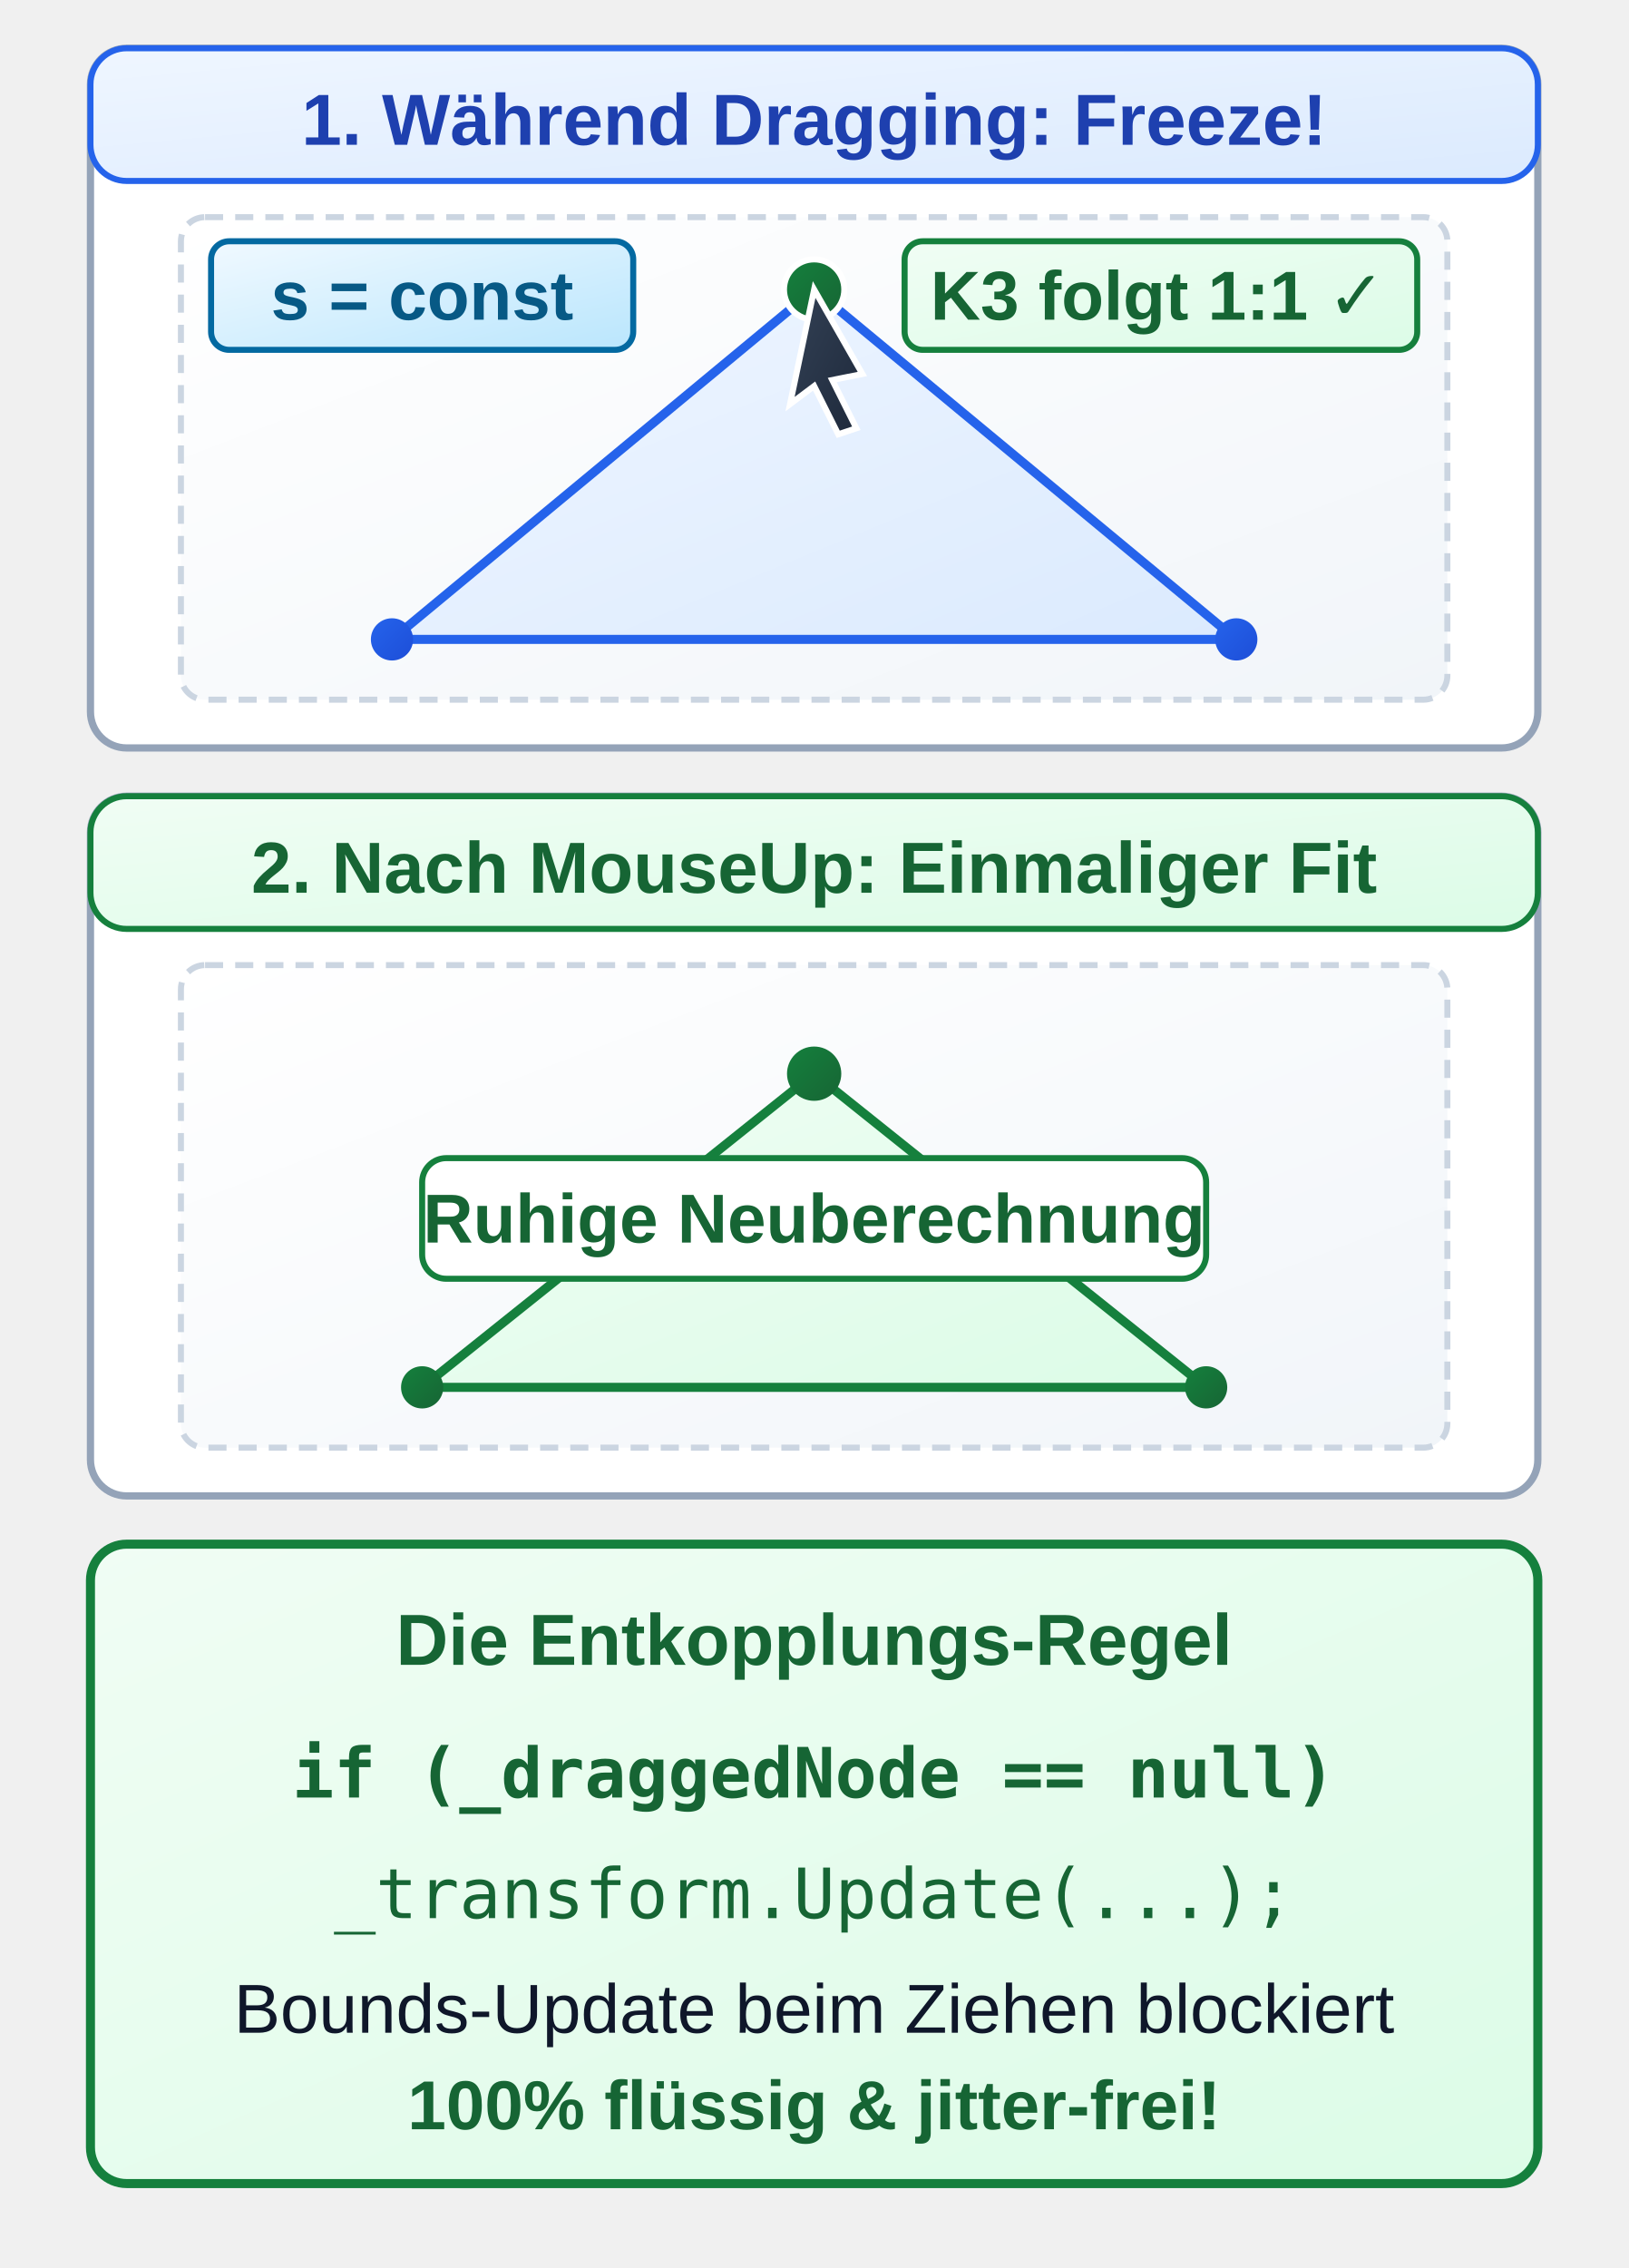
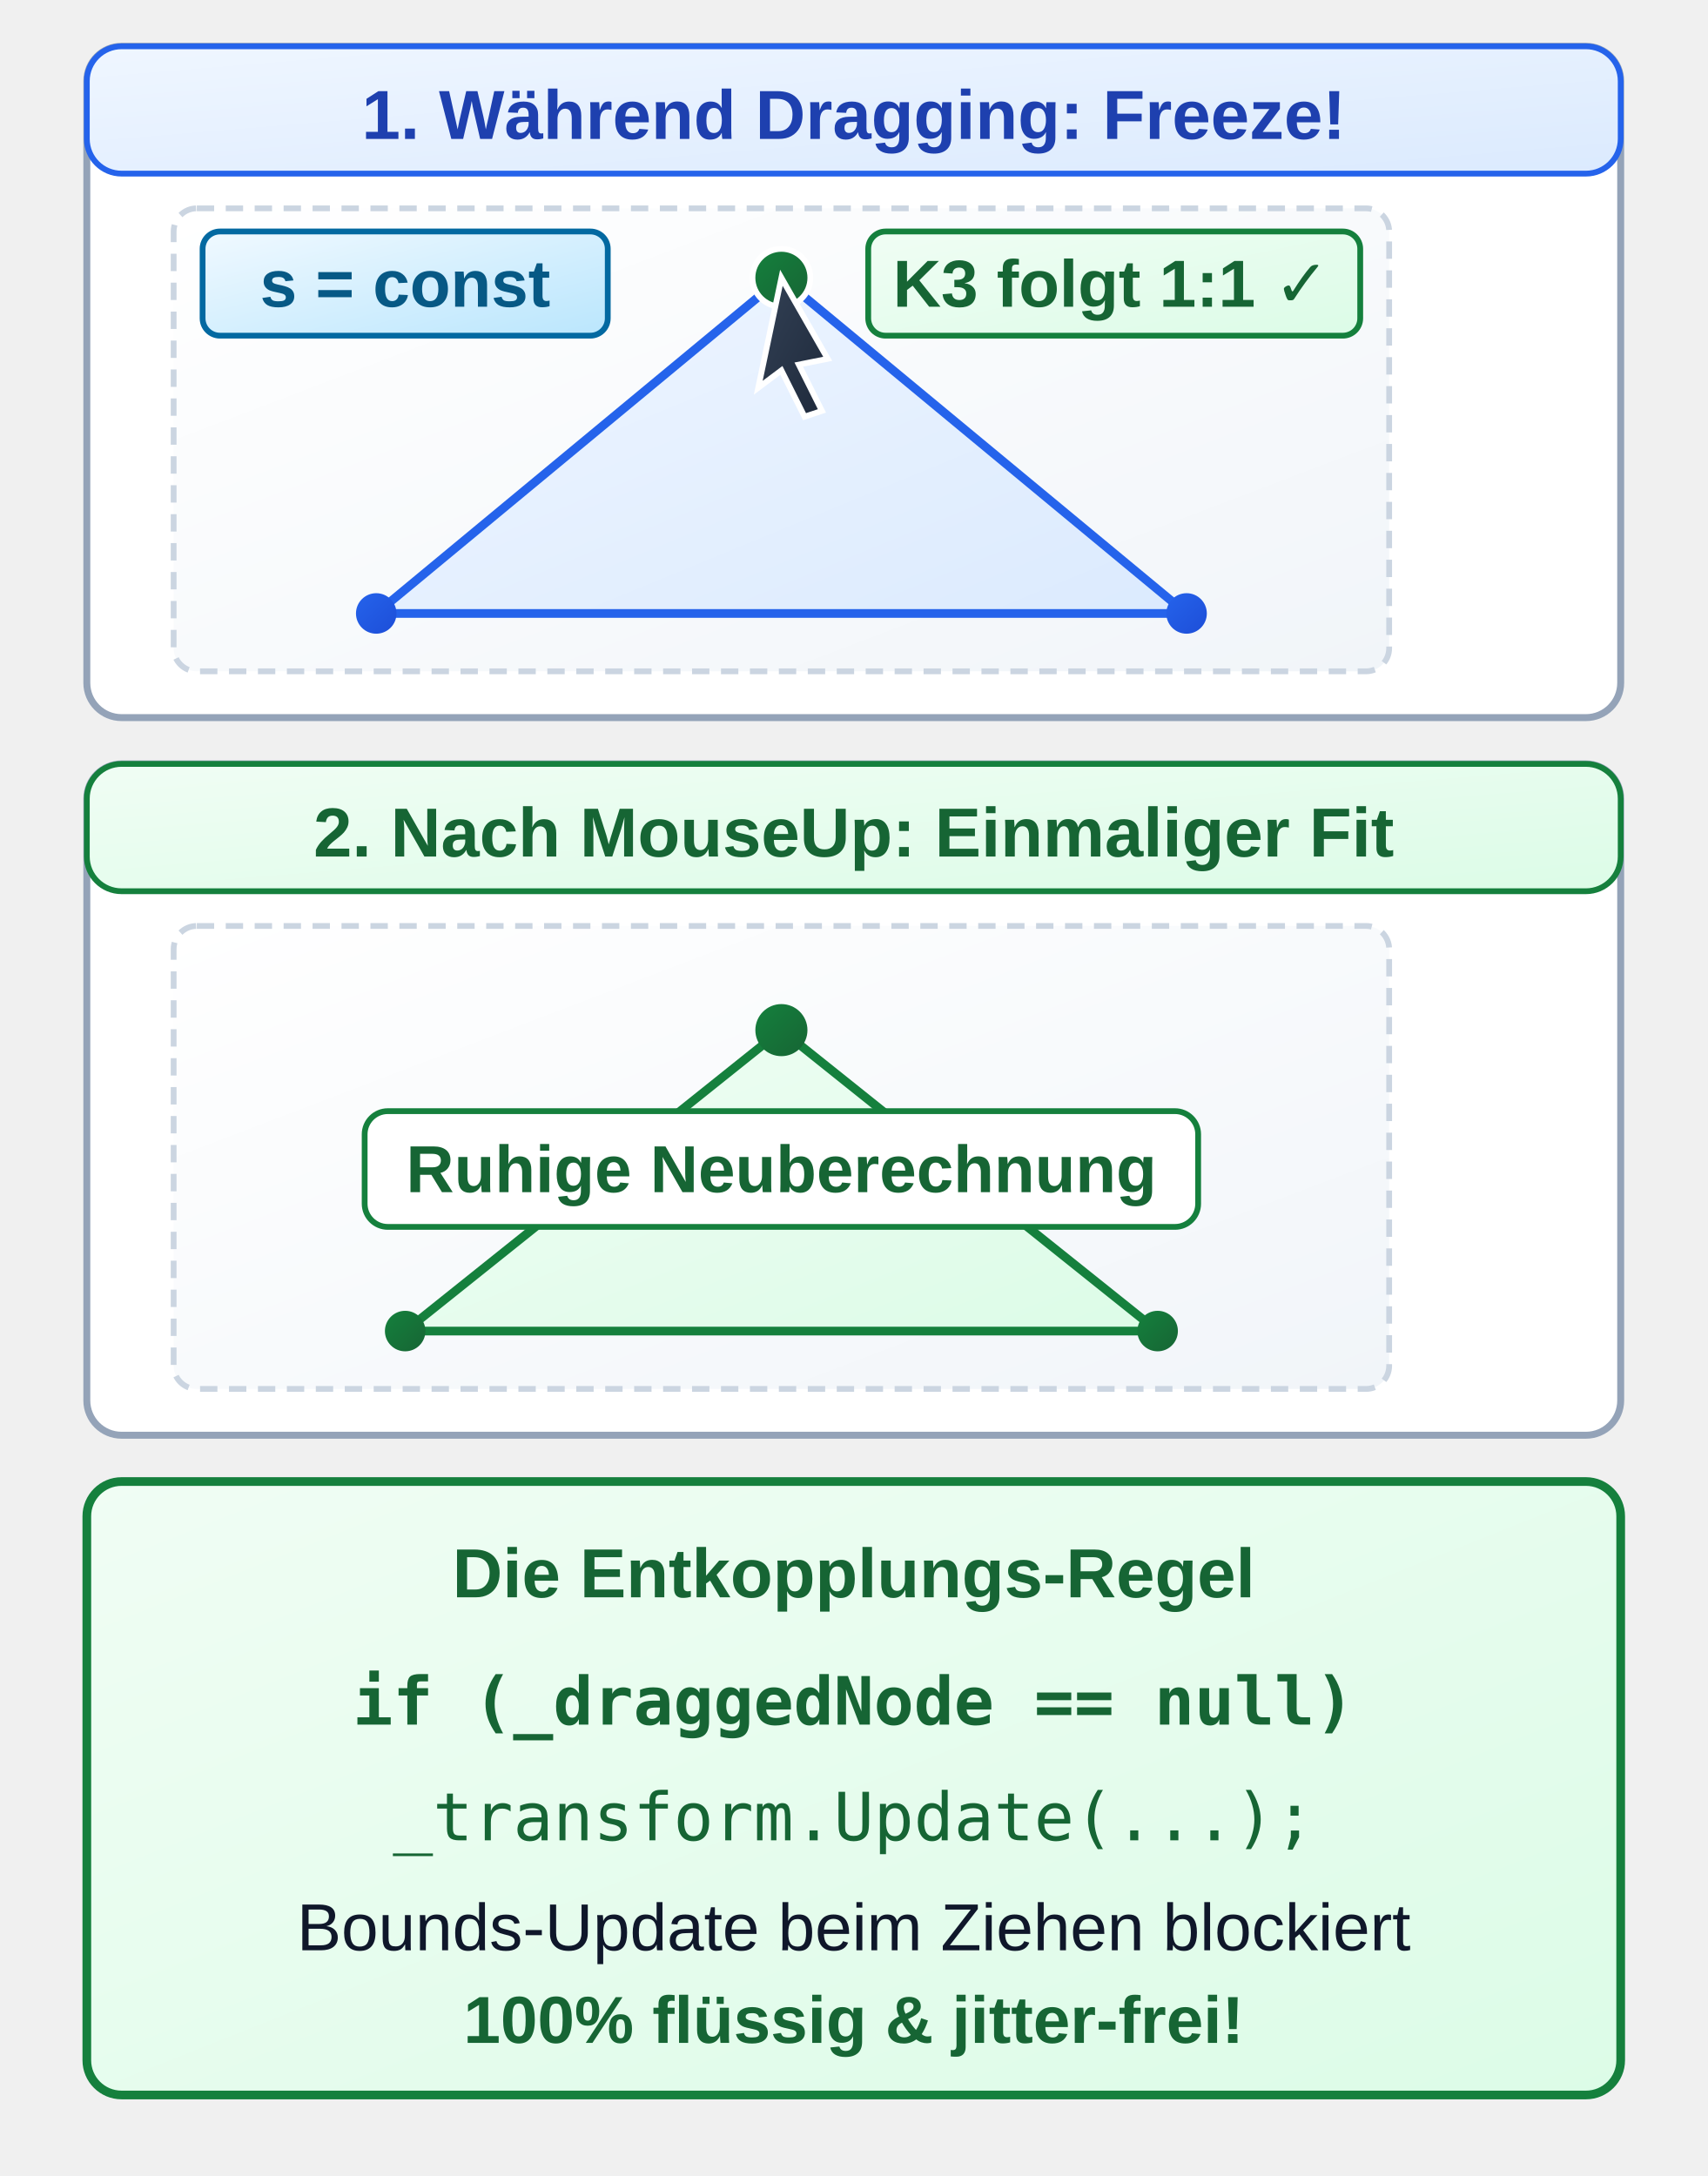
- <svg xmlns="http://www.w3.org/2000/svg" viewBox="0 44 270 376" width="270" height="376">
+ <svg xmlns="http://www.w3.org/2000/svg" viewBox="0 44 295 376" width="295" height="376">
  <defs>
    <linearGradient id="grad-sem-primary" x1="0%" y1="0%" x2="100%" y2="100%">
      <stop offset="0%" stop-color="#eff6ff" />
      <stop offset="100%" stop-color="#dbeafe" />
    </linearGradient>
    <linearGradient id="grad-sem-primary-fill" x1="0%" y1="0%" x2="100%" y2="100%">
      <stop offset="0%" stop-color="#2563eb" />
      <stop offset="100%" stop-color="#1d4ed8" />
    </linearGradient>
    <linearGradient id="grad-sem-info" x1="0%" y1="0%" x2="100%" y2="100%">
      <stop offset="0%" stop-color="#f0f9ff" />
      <stop offset="100%" stop-color="#bae6fd" />
    </linearGradient>
    <linearGradient id="grad-sem-info-fill" x1="0%" y1="0%" x2="100%" y2="100%">
      <stop offset="0%" stop-color="#0369a1" />
      <stop offset="100%" stop-color="#075985" />
    </linearGradient>
    <linearGradient id="grad-sem-success" x1="0%" y1="0%" x2="100%" y2="100%">
      <stop offset="0%" stop-color="#f0fdf4" />
      <stop offset="100%" stop-color="#dcfce7" />
    </linearGradient>
    <linearGradient id="grad-sem-success-fill" x1="0%" y1="0%" x2="100%" y2="100%">
      <stop offset="0%" stop-color="#15803d" />
      <stop offset="100%" stop-color="#166534" />
    </linearGradient>
    <linearGradient id="grad-sem-card" x1="0%" y1="0%" x2="100%" y2="100%">
      <stop offset="0%" stop-color="#ffffff" />
      <stop offset="100%" stop-color="#f1f5f9" />
    </linearGradient>
    <linearGradient id="grad-sem-muted" x1="0%" y1="0%" x2="100%" y2="100%">
      <stop offset="0%" stop-color="#f8fafc" />
      <stop offset="100%" stop-color="#e2e8f0" />
    </linearGradient>
    <linearGradient id="grad-sem-muted-fill" x1="0%" y1="0%" x2="100%" y2="100%">
      <stop offset="0%" stop-color="#475569" />
      <stop offset="100%" stop-color="#334155" />
    </linearGradient>
    <linearGradient id="grad-sem-neutral" x1="0%" y1="0%" x2="100%" y2="100%">
      <stop offset="0%" stop-color="#ffffff" />
      <stop offset="100%" stop-color="#f8fafc" />
    </linearGradient>
    <linearGradient id="grad-sem-neutral-fill" x1="0%" y1="0%" x2="100%" y2="100%">
      <stop offset="0%" stop-color="#334155" />
      <stop offset="100%" stop-color="#1e293b" />
    </linearGradient>
    <style>
      
/* @svg-palette:start */
      .sem-primary { fill: url(#grad-sem-primary); stroke: #2563eb; }
      .sem-primary-bg { fill: url(#grad-sem-primary); stroke: none; }
      .sem-primary-stroke { stroke: #2563eb; }
      .sem-primary-fill { fill: url(#grad-sem-primary-fill); }
      .sem-primary-text { fill: #1e40af; }
      .sem-info { fill: url(#grad-sem-info); stroke: #0369a1; }
      .sem-info-bg { fill: url(#grad-sem-info); stroke: none; }
      .sem-info-stroke { stroke: #0369a1; }
      .sem-info-fill { fill: url(#grad-sem-info-fill); }
      .sem-info-text { fill: #075985; }
      .sem-success { fill: url(#grad-sem-success); stroke: #15803d; }
      .sem-success-bg { fill: url(#grad-sem-success); stroke: none; }
      .sem-success-stroke { stroke: #15803d; }
      .sem-success-fill { fill: url(#grad-sem-success-fill); }
      .sem-success-text { fill: #166534; }
      .sem-card { fill: url(#grad-sem-card); stroke: #cbd5e1; }
      .sem-card-bg { fill: url(#grad-sem-card); stroke: none; }
      .sem-card-stroke { stroke: #cbd5e1; }
      .sem-card-fill { fill: #cbd5e1; }
      .sem-card-text { fill: #1e293b; }
      .sem-muted { fill: url(#grad-sem-muted); stroke: #94a3b8; }
      .sem-muted-bg { fill: url(#grad-sem-muted); stroke: none; }
      .sem-muted-stroke { stroke: #94a3b8; }
      .sem-muted-fill { fill: url(#grad-sem-muted-fill); }
      .sem-muted-text { fill: #334155; }
      .sem-neutral { fill: url(#grad-sem-neutral); stroke: #334155; }
      .sem-neutral-bg { fill: url(#grad-sem-neutral); stroke: none; }
      .sem-neutral-stroke { stroke: #334155; }
      .sem-neutral-fill { fill: url(#grad-sem-neutral-fill); }
      .sem-neutral-text { fill: #0f172a; }
      /* @svg-palette:end */
.hdr { font-family: 'Segoe UI', Arial, sans-serif; font-size: 14.5px; font-weight: bold;  text-anchor: middle; }
      .sub { font-family: 'Segoe UI', Arial, sans-serif; font-size: 13px;  text-anchor: middle; }
      .lbl { font-family: 'Segoe UI', Arial, sans-serif; font-size: 12px; font-weight: bold; text-anchor: middle; }
      .desc { font-family: 'Segoe UI', Arial, sans-serif; font-size: 11.5px;  text-anchor: middle; }
      .good { font-family: 'Segoe UI', Arial, sans-serif; font-size: 11.5px; font-weight: bold;  text-anchor: middle; }
      .fml { font-family: 'Consolas', monospace; font-size: 11.5px;  text-anchor: middle; }
      .tag { font-family: 'Segoe UI', Arial, sans-serif; font-size: 11.5px; font-weight: bold; text-anchor: middle; }
    </style>
  </defs>
  <g transform="translate(15, 52)">
-     <rect class="sem-muted-stroke" width="240" height="116" rx="6" fill="#ffffff" stroke-width="1.2" />
-     <rect class="sem-primary" x="0" y="0" width="240" height="22" rx="6" stroke="none" />
-     <text x="120" y="16" class="lbl sem-primary-text">1. Während Dragging: Freeze!</text>
+     <rect class="sem-muted-stroke" width="265" height="116" rx="6" fill="#ffffff" stroke-width="1.2" />
+     <rect class="sem-primary" x="0" y="0" width="265" height="22" rx="6" stroke="none" />
+     <text x="132.5" y="16" class="lbl sem-primary-text">1. Während Dragging: Freeze!</text>
    <rect class="sem-card" x="15" y="28" width="210" height="80" rx="4" stroke-dasharray="3,2" />
    <polygon class="sem-primary" points="50,98 190,98 120,40" stroke-width="1.5" />
    <circle class="sem-primary-fill" cx="50" cy="98" r="3.5" />
    <circle class="sem-primary-fill" cx="190" cy="98" r="3.5" />
    <circle class="sem-success-fill" cx="120" cy="40" r="5" stroke="#ffffff" stroke-width="1" />
    <path class="sem-neutral-fill" d="M 120,40 L 128,54 L 123,55 L 127,63 L 124,64 L 120,56 L 116,59 Z" stroke="#ffffff" stroke-width="1" />
    <rect class="sem-info" x="20" y="32" width="70" height="18" rx="3" stroke-width="1" />
    <text x="55" y="45" class="tag sem-info-text">s = const</text>
    <rect class="sem-success" x="135" y="32" width="85" height="18" rx="3" stroke-width="1" />
    <text x="177" y="45" class="good sem-success-text">K3 folgt 1:1 ✓</text>
  </g>
  <g transform="translate(15, 176)">
-     <rect class="sem-muted-stroke" width="240" height="116" rx="6" fill="#ffffff" stroke-width="1.2" />
-     <rect class="sem-success" x="0" y="0" width="240" height="22" rx="6" stroke="none" />
-     <text x="120" y="16" class="lbl sem-success-text">2. Nach MouseUp: Einmaliger Fit</text>
+     <rect class="sem-muted-stroke" width="265" height="116" rx="6" fill="#ffffff" stroke-width="1.2" />
+     <rect class="sem-success" x="0" y="0" width="265" height="22" rx="6" stroke="none" />
+     <text x="132.5" y="16" class="lbl sem-success-text">2. Nach MouseUp: Einmaliger Fit</text>
    <rect class="sem-card" x="15" y="28" width="210" height="80" rx="4" stroke-dasharray="3,2" />
    <polygon class="sem-success" points="55,98 185,98 120,46" stroke-width="1.5" />
    <circle class="sem-success-fill" cx="55" cy="98" r="3.5" />
    <circle class="sem-success-fill" cx="185" cy="98" r="3.5" />
    <circle class="sem-success-fill" cx="120" cy="46" r="4.5" />
-     <rect class="sem-success-stroke" x="55" y="60" width="130" height="20" rx="4" fill="#ffffff" stroke-width="1" />
+     <rect class="sem-success-stroke" x="48" y="60" width="144" height="20" rx="4" fill="#ffffff" stroke-width="1" />
    <text x="120" y="74" class="good sem-success-text">Ruhige Neuberechnung</text>
  </g>
  <g transform="translate(15, 300)">
-     <rect class="sem-success" width="240" height="106" rx="6" stroke-width="1.5" />
-     <text x="120" y="20" class="lbl sem-success-text">Die Entkopplungs-Regel</text>
-     <text x="120" y="42" class="fml sem-success-text" style="font-weight: bold;">if (_draggedNode == null)</text>
-     <text x="120" y="62" class="fml sem-success-text">_transform.Update(...);</text>
-     <text x="120" y="81" class="desc sem-neutral-text sem-success-text" style="font-size: 11.5px;">Bounds-Update beim Ziehen blockiert</text>
-     <text x="120" y="97" class="good sem-success-text">100% flüssig &amp; jitter-frei!</text>
+     <rect class="sem-success" width="265" height="106" rx="6" stroke-width="1.5" />
+     <text x="132.5" y="20" class="lbl sem-success-text">Die Entkopplungs-Regel</text>
+     <text x="132.5" y="42" class="fml sem-success-text" style="font-weight: bold;">if (_draggedNode == null)</text>
+     <text x="132.5" y="62" class="fml sem-success-text">_transform.Update(...);</text>
+     <text x="132.5" y="81" class="desc sem-neutral-text sem-success-text" style="font-size: 11.5px;">Bounds-Update beim Ziehen blockiert</text>
+     <text x="132.5" y="97" class="good sem-success-text">100% flüssig &amp; jitter-frei!</text>
  </g>
</svg>
